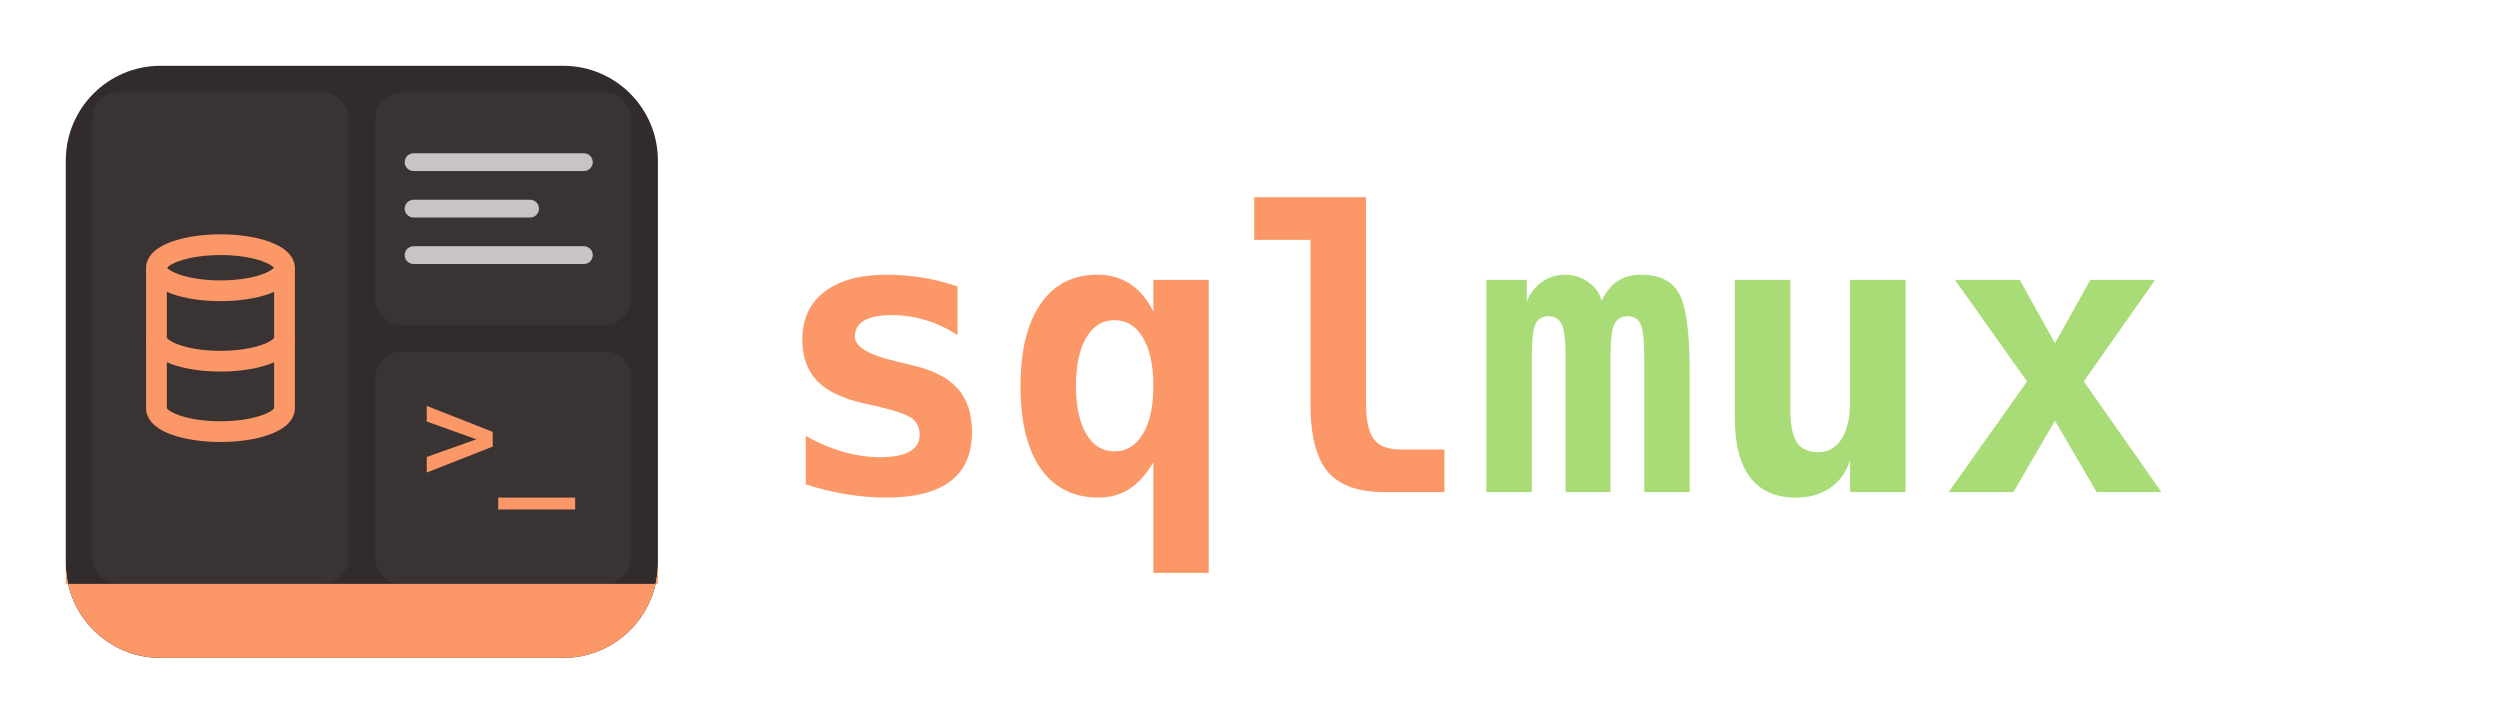
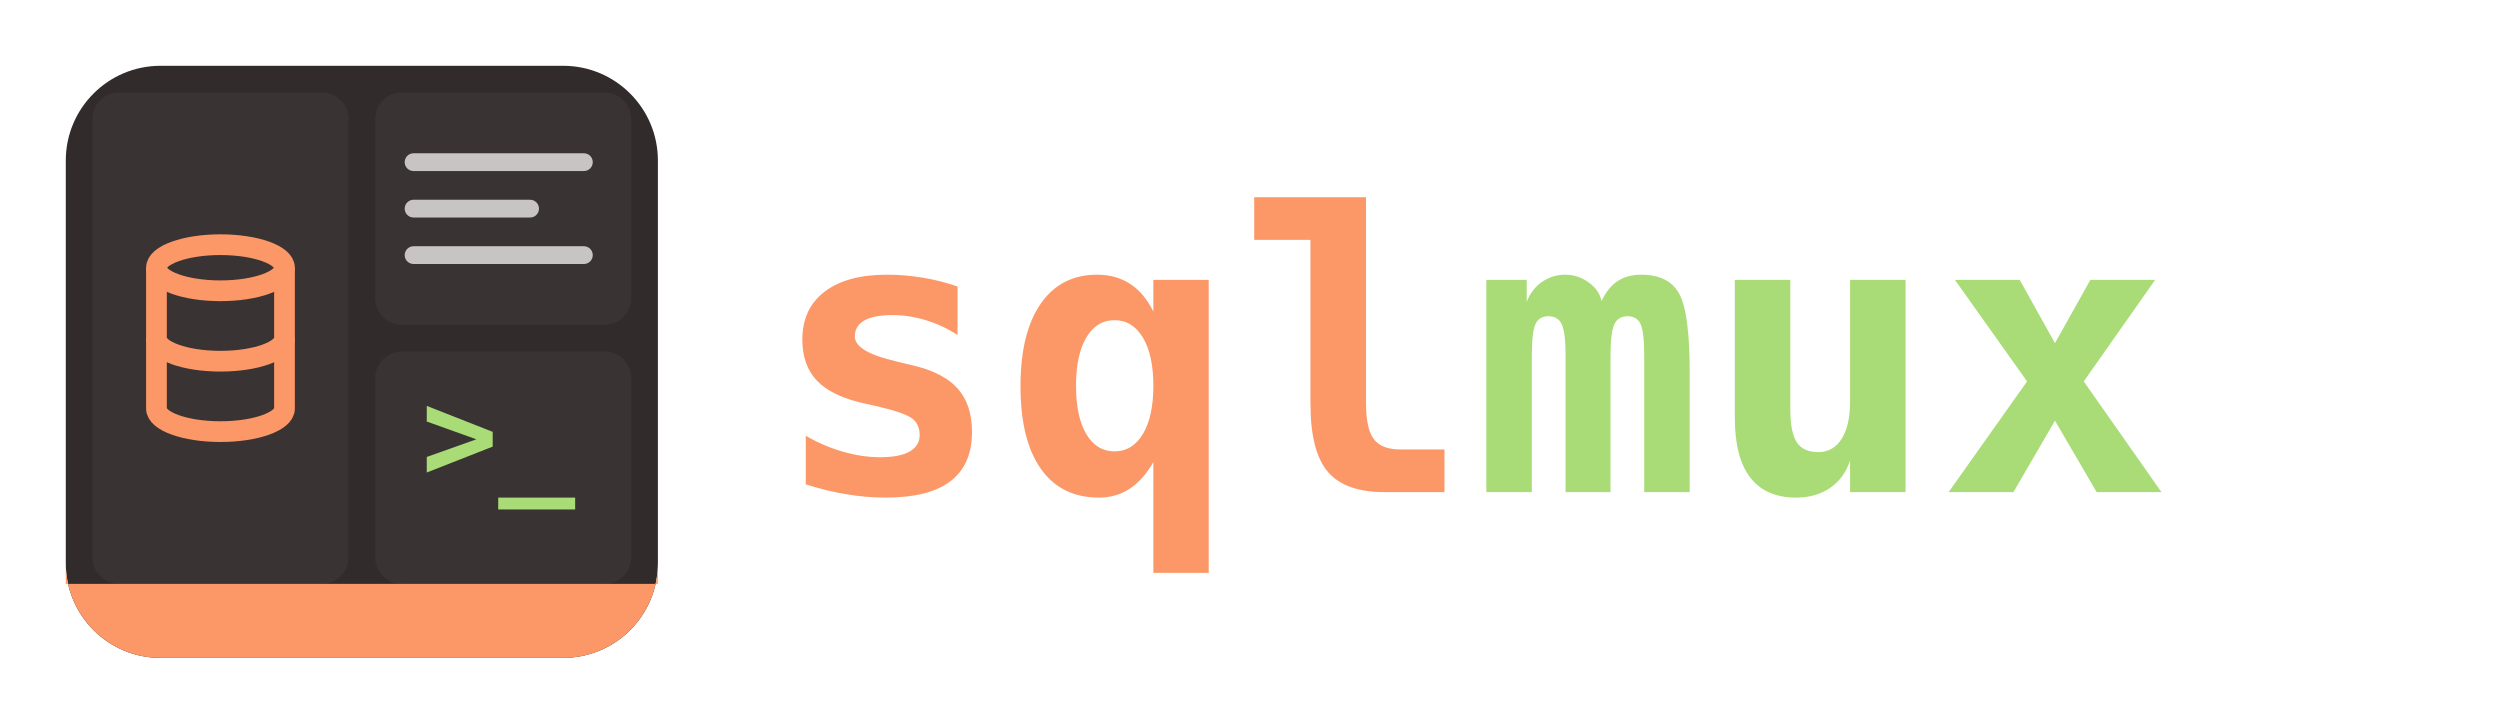
<svg xmlns="http://www.w3.org/2000/svg" viewBox="0 0 760 220" width="760" height="220">
  <rect x="20" y="20" width="180" height="180" rx="28.8" fill="#312b2b" />
  <rect x="28.1" y="28.1" width="77.85" height="149.4" rx="8.1" fill="#393333" />
  <rect x="114.05" y="28.1" width="77.85" height="70.65" rx="8.1" fill="#393333" />
  <rect x="114.05" y="106.85" width="77.85" height="70.65" rx="8.1" fill="#393333" />
  <path d="M20 177.5 h180 v-6.3 a28.8 28.8 0 0 1 -28.8 28.8 h-122.4 a28.8 28.8 0 0 1 -28.8 -28.8 z" fill="#fc9867" />
  <ellipse cx="67.025" cy="81.391" rx="19.462" ry="7.006" fill="none" stroke="#fc9867" stroke-width="6.3" />
  <path d="M47.563 81.391 v42.818 a19.462 7.006 0 0 0 38.925 0 v-42.818" fill="none" stroke="#fc9867" stroke-width="6.3" stroke-linejoin="round" />
  <path d="M47.563 102.8 a19.462 7.006 0 0 0 38.925 0" fill="none" stroke="#fc9867" stroke-width="6.3" />
  <line x1="125.727" y1="49.295" x2="177.498" y2="49.295" stroke="#c9c4c4" stroke-width="5.4" stroke-linecap="round" />
  <line x1="125.727" y1="63.425" x2="161.149" y2="63.425" stroke="#c9c4c4" stroke-width="5.4" stroke-linecap="round" />
  <line x1="125.727" y1="77.555" x2="177.498" y2="77.555" stroke="#c9c4c4" stroke-width="5.4" stroke-linecap="round" />
-   <text x="128.063" y="145.707" font-family="JetBrains Mono, Menlo, DejaVu Sans Mono, monospace" font-weight="700" font-size="38.858" fill="#fc9867">&gt;_</text>
+   <text x="128.063" y="145.707" font-family="JetBrains Mono, Menlo, DejaVu Sans Mono, monospace" font-weight="700" font-size="38.858" fill="#a9dc76">&gt;_</text>
  <text x="234" y="149.6" font-family="JetBrains Mono, Menlo, DejaVu Sans Mono, monospace" font-weight="700" font-size="118" fill="#fc9867">sql<tspan fill="#a9dc76">mux</tspan>
  </text>
</svg>
